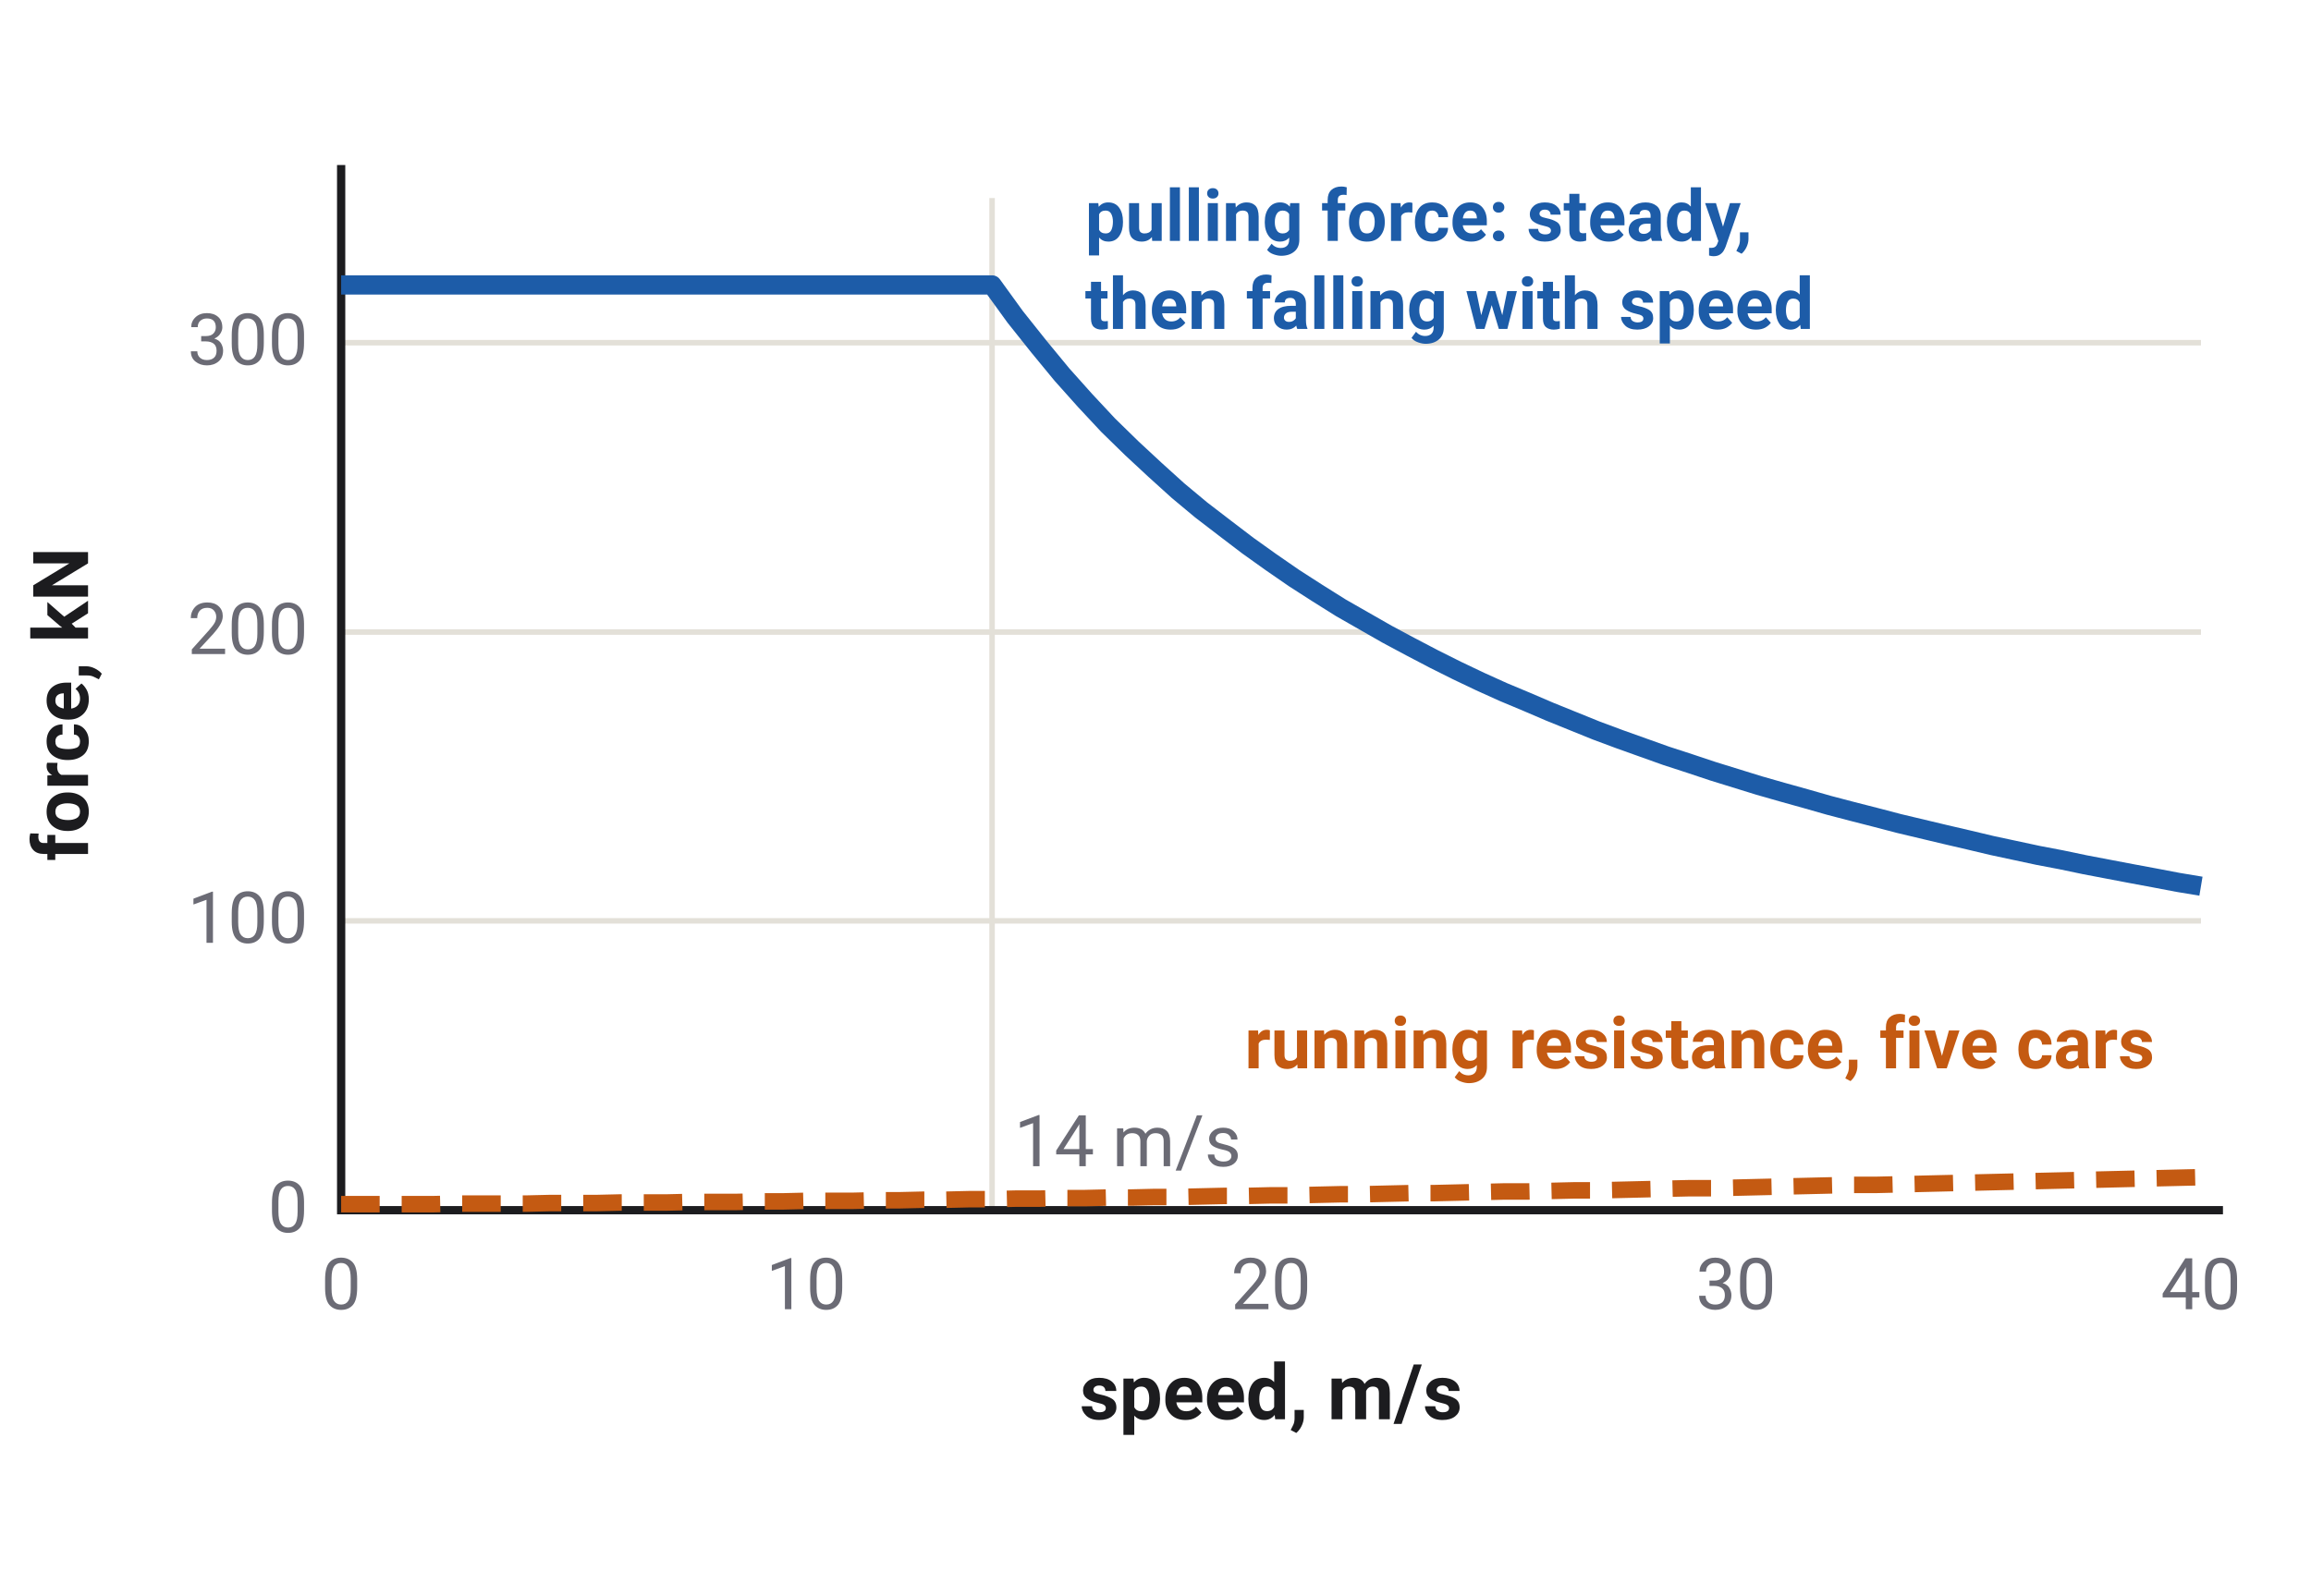
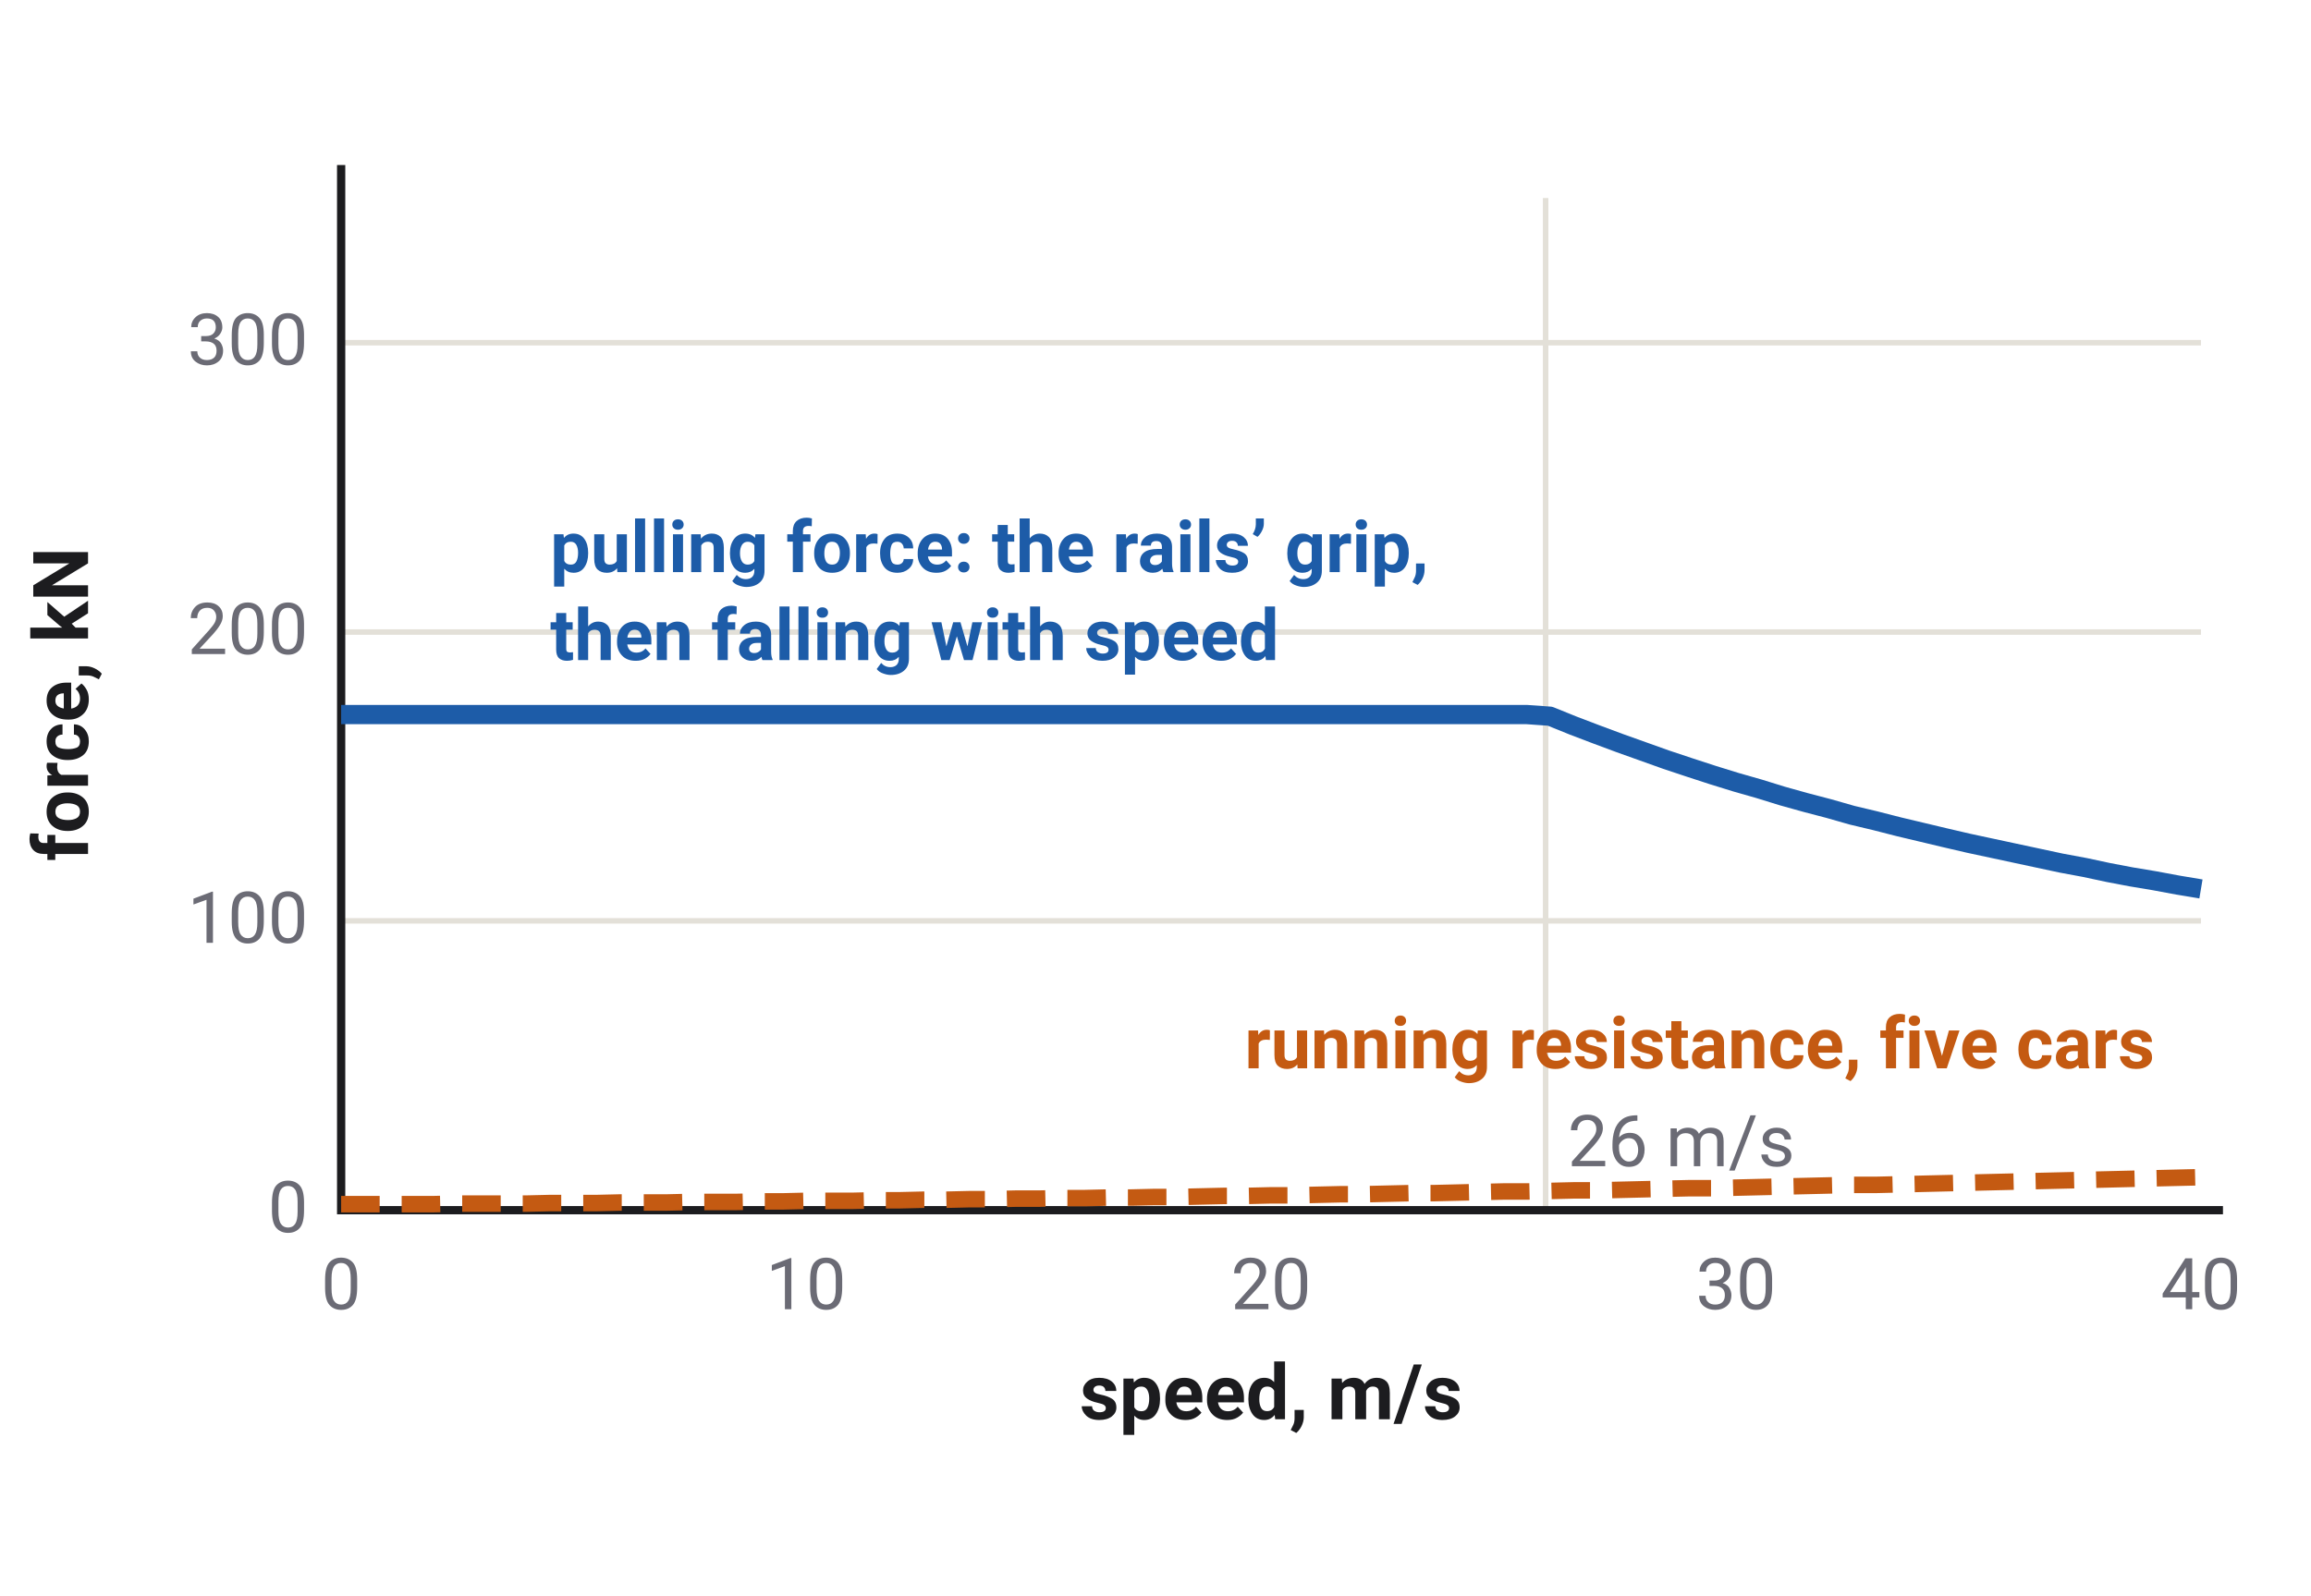
<svg xmlns="http://www.w3.org/2000/svg" viewBox="0 0 420 290" width="420" height="290">
  <style>
.te-t{font:600 14px system-ui,-apple-system,"Segoe UI",Roboto,sans-serif;fill:var(--fig-ink,#1c1c1f)}
.te-s{font:13px system-ui,-apple-system,"Segoe UI",Roboto,sans-serif;fill:var(--fig-muted,#6b6b75)}
.te-axis{stroke:var(--fig-ink,#1c1c1f);stroke-width:1.5;fill:none}
.te-grid{stroke:var(--fig-grid,#e3e0d8);stroke-width:1;fill:none}
.te-blue{stroke:var(--fig-blue,#1d5ca8);stroke-width:3.5;fill:none;stroke-linejoin:round}
.te-orange{stroke:var(--fig-orange,#c45a12);stroke-width:3;fill:none;stroke-dasharray:7 4}
.te-blue-t{font:600 13px system-ui,-apple-system,"Segoe UI",Roboto,sans-serif;fill:var(--fig-blue,#1d5ca8)}
.te-orange-t{font:600 13px system-ui,-apple-system,"Segoe UI",Roboto,sans-serif;fill:var(--fig-orange,#c45a12)}
@media (prefers-color-scheme:dark){
.te-t{fill:var(--fig-ink,#e9e7e2)}.te-s{fill:var(--fig-muted,#a6a6b0)}.te-axis{stroke:var(--fig-ink,#e9e7e2)}
.te-grid{stroke:var(--fig-grid,#30323a)}.te-blue{stroke:var(--fig-blue,#8ab6ff)}.te-orange{stroke:var(--fig-orange,#f0a060)}
.te-blue-t{fill:var(--fig-blue,#8ab6ff)}.te-orange-t{fill:var(--fig-orange,#f0a060)}}
</style>
  <line class="te-grid" x1="62" y1="167.4" x2="400" y2="167.4" />
  <text class="te-s" x="56" y="171.4" text-anchor="end">100</text>
  <line class="te-grid" x1="62" y1="114.9" x2="400" y2="114.9" />
  <text class="te-s" x="56" y="118.9" text-anchor="end">200</text>
  <line class="te-grid" x1="62" y1="62.3" x2="400" y2="62.3" />
  <text class="te-s" x="56" y="66.3" text-anchor="end">300</text>
  <text class="te-s" x="56" y="224" text-anchor="end">0</text>
  <text class="te-s" x="62.0" y="238" text-anchor="middle">0</text>
  <text class="te-s" x="146.5" y="238" text-anchor="middle">10</text>
  <text class="te-s" x="231.0" y="238" text-anchor="middle">20</text>
  <text class="te-s" x="315.5" y="238" text-anchor="middle">30</text>
  <text class="te-s" x="400.0" y="238" text-anchor="middle">40</text>
-   <line class="te-grid" x1="180.3" y1="36" x2="180.3" y2="220" />
+   <line class="te-grid" x1="280.9" y1="36" x2="280.9" y2="220" />
  <path class="te-axis" d="M62,30 L62,220 L404,220" />
-   <polyline class="te-blue" points="62.0,51.8 66.2,51.8 70.5,51.8 74.7,51.8 78.9,51.8 83.1,51.8 87.3,51.8 91.6,51.8 95.8,51.8 100.0,51.8 104.2,51.8 108.5,51.8 112.7,51.8 116.9,51.8 121.2,51.8 125.4,51.8 129.6,51.8 133.8,51.8 138.1,51.8 142.3,51.8 146.5,51.8 150.7,51.8 154.9,51.8 159.2,51.8 163.4,51.8 167.6,51.8 171.8,51.8 176.1,51.8 180.3,51.8 184.5,57.6 188.8,63.0 193.0,68.1 197.2,72.8 201.4,77.3 205.7,81.5 209.9,85.4 214.1,89.2 218.3,92.7 222.6,96.0 226.8,99.2 231.0,102.2 235.2,105.1 239.4,107.8 243.7,110.5 247.9,112.9 252.1,115.3 256.4,117.6 260.6,119.8 264.8,121.9 269.0,123.9 273.2,125.8 277.5,127.6 281.7,129.4 285.9,131.1 290.1,132.8 294.4,134.4 298.6,135.9 302.8,137.4 307.1,138.8 311.3,140.2 315.5,141.5 319.7,142.8 323.9,144.0 328.2,145.2 332.4,146.4 336.6,147.5 340.9,148.6 345.1,149.7 349.3,150.7 353.5,151.7 357.8,152.7 362.0,153.7 366.2,154.6 370.4,155.5 374.6,156.3 378.9,157.2 383.1,158.0 387.3,158.8 391.6,159.6 395.8,160.4 400.0,161.1" />
+   <polyline class="te-blue" points="62.0,129.9 66.2,129.9 70.5,129.9 74.7,129.9 78.9,129.9 83.1,129.9 87.3,129.9 91.6,129.9 95.8,129.9 100.0,129.9 104.3,129.9 108.5,129.9 112.7,129.9 116.9,129.9 121.1,129.9 125.4,129.9 129.6,129.9 133.8,129.9 138.1,129.9 142.3,129.9 146.5,129.9 150.7,129.9 154.9,129.9 159.2,129.9 163.4,129.9 167.6,129.9 171.8,129.9 176.1,129.9 180.3,129.9 184.5,129.9 188.8,129.9 193.0,129.9 197.2,129.9 201.4,129.9 205.6,129.9 209.9,129.9 214.1,129.9 218.3,129.9 222.5,129.9 226.8,129.9 231.0,129.9 235.2,129.9 239.4,129.9 243.7,129.9 247.9,129.9 252.1,129.9 256.4,129.9 260.6,129.9 264.8,129.9 269.0,129.9 273.3,129.9 277.5,129.9 281.7,130.2 285.9,131.9 290.1,133.5 294.4,135.1 298.6,136.6 302.8,138.1 307.0,139.5 311.3,140.9 315.5,142.2 319.7,143.4 323.9,144.7 328.2,145.9 332.4,147.0 336.6,148.2 340.8,149.2 345.1,150.3 349.3,151.3 353.5,152.3 357.8,153.3 362.0,154.2 366.2,155.1 370.4,156.0 374.6,156.9 378.9,157.7 383.1,158.6 387.3,159.4 391.5,160.1 395.8,160.9 400.0,161.6" />
  <polyline class="te-orange" points="62.0,218.9 66.2,218.9 70.5,218.9 74.7,218.9 78.9,218.9 83.1,218.8 87.3,218.8 91.6,218.8 95.8,218.8 100.0,218.7 104.2,218.7 108.5,218.7 112.7,218.6 116.9,218.6 121.2,218.6 125.4,218.5 129.6,218.5 133.8,218.5 138.1,218.4 142.3,218.4 146.5,218.3 150.7,218.3 154.9,218.3 159.2,218.2 163.4,218.2 167.6,218.1 171.8,218.1 176.1,218.0 180.3,218.0 184.5,217.9 188.8,217.9 193.0,217.8 197.2,217.8 201.4,217.7 205.7,217.7 209.9,217.6 214.1,217.6 218.3,217.5 222.6,217.4 226.8,217.4 231.0,217.3 235.2,217.3 239.4,217.2 243.7,217.1 247.9,217.1 252.1,217.0 256.4,216.9 260.6,216.9 264.8,216.8 269.0,216.7 273.2,216.6 277.5,216.6 281.7,216.5 285.9,216.4 290.1,216.4 294.4,216.3 298.6,216.2 302.8,216.1 307.1,216.0 311.3,216.0 315.5,215.9 319.7,215.8 323.9,215.7 328.2,215.6 332.4,215.5 336.6,215.4 340.9,215.4 345.1,215.3 349.3,215.2 353.5,215.1 357.8,215.0 362.0,214.9 366.2,214.8 370.4,214.7 374.6,214.6 378.9,214.5 383.1,214.4 387.3,214.3 391.6,214.2 395.8,214.1 400.0,214.0" />
-   <text class="te-blue-t" x="197.2" y="43.8">pulling force: steady,</text>
-   <text class="te-blue-t" x="197.2" y="59.8">then falling with speed</text>
+   <text class="te-blue-t" x="100.0" y="104.0">pulling force: the rails’ grip,</text>
+   <text class="te-blue-t" x="100.0" y="120.0">then falling with speed</text>
  <text class="te-orange-t" x="391.6" y="194.2" text-anchor="end">running resistance, five cars</text>
-   <text class="te-s" x="184.3" y="212">14 m/s</text>
+   <text class="te-s" x="284.9" y="212">26 m/s</text>
  <text class="te-t" x="231.0" y="258" text-anchor="middle">speed, m/s</text>
  <text class="te-t" x="16" y="128.0" text-anchor="middle" transform="rotate(-90 16 128.0)">force, kN</text>
</svg>
